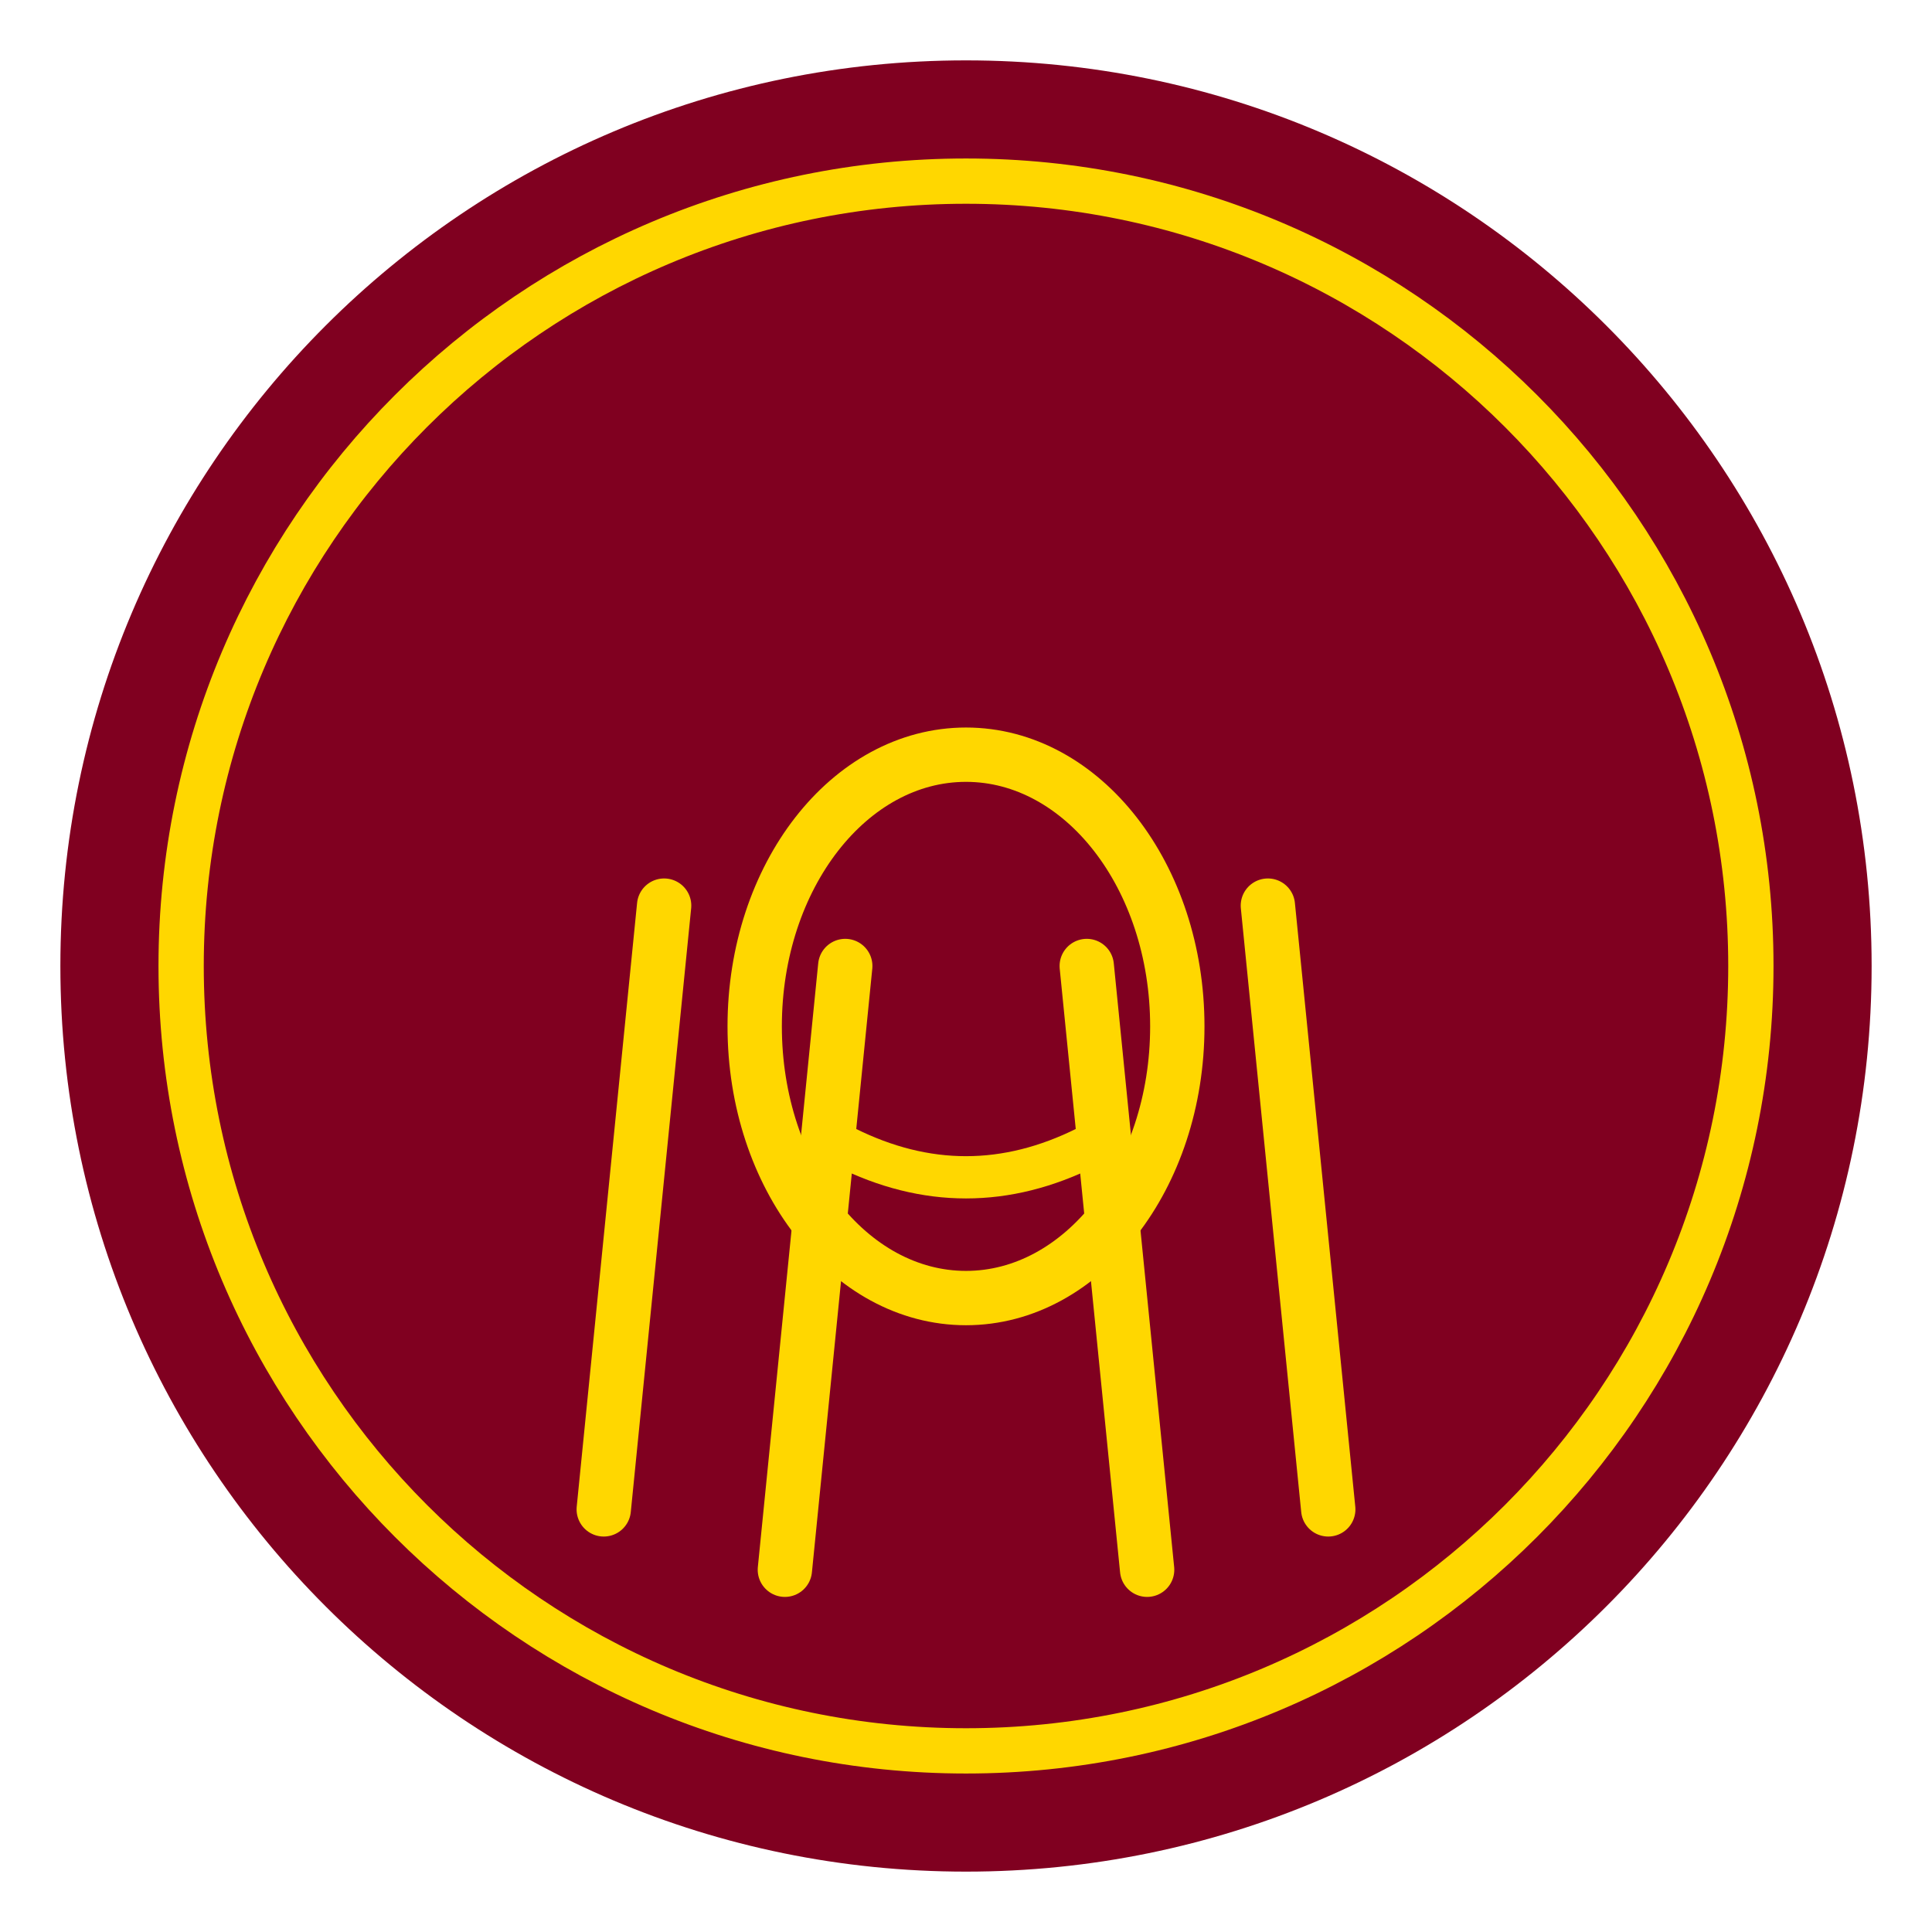
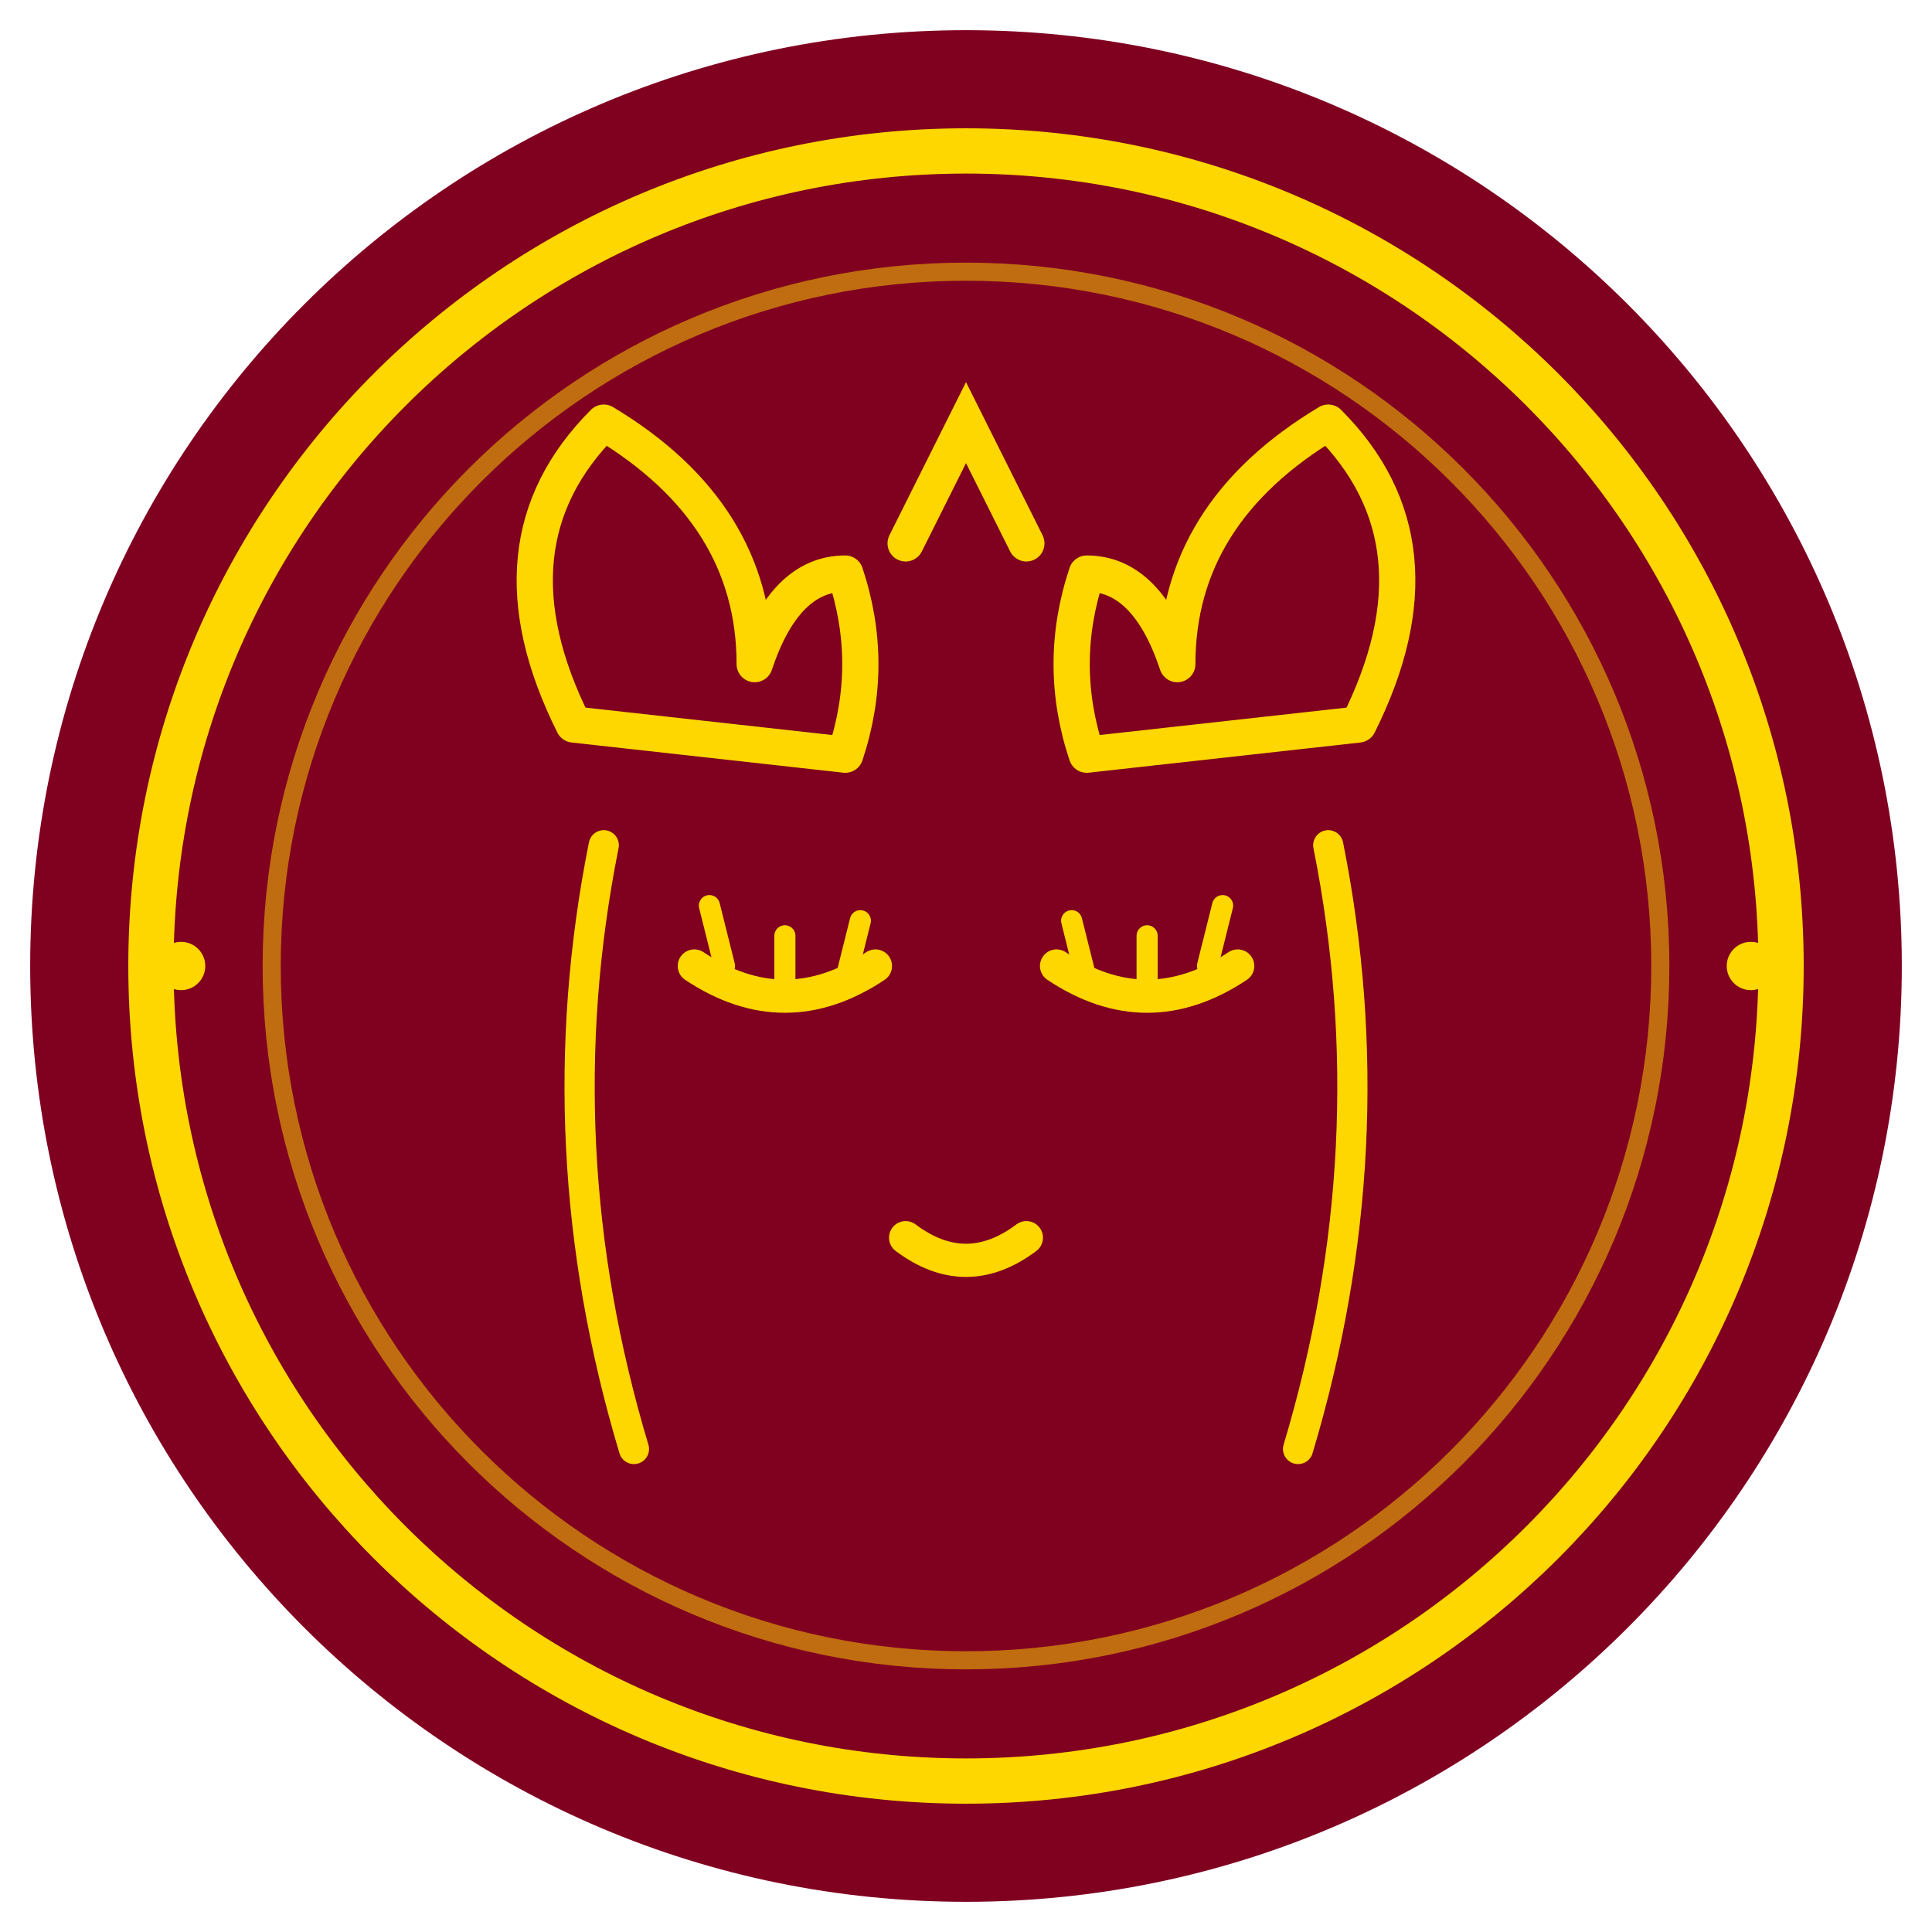
<svg xmlns="http://www.w3.org/2000/svg" viewBox="0 0 64 64">
-   <circle cx="32" cy="32" r="30" fill="#800020" />
-   <circle cx="32" cy="32" r="26" fill="none" stroke="#FFD700" stroke-width="1.5" />
-   <ellipse cx="32" cy="34" rx="7" ry="9" fill="none" stroke="#FFD700" stroke-width="1.8" />
-   <path d="M22 30 L20 50 M28 32 L26 52 M36 32 L38 52 M42 30 L44 50" stroke="#FFD700" stroke-width="1.8" fill="none" stroke-linecap="round" />
-   <path d="M28 38 Q32 40 36 38" stroke="#FFD700" stroke-width="1.4" fill="none" stroke-linecap="round" />
+   <circle cx="32" cy="32" r="31" fill="#800020" />
+   <circle cx="32" cy="32" r="27" fill="none" stroke="#FFD700" stroke-width="1.5" />
+   <circle cx="32" cy="32" r="23" fill="none" stroke="#FFD700" stroke-width="0.6" opacity="0.5" />
+   <path d="M 19 24 Q 16 18 20 14 Q 25 17 25 22 Q 26 19 28 19 Q 29 22 28 25 Z" fill="none" stroke="#FFD700" stroke-width="1.2" stroke-linejoin="round" />
+   <path d="M 45 24 Q 48 18 44 14 Q 39 17 39 22 Q 38 19 36 19 Q 35 22 36 25 Z" fill="none" stroke="#FFD700" stroke-width="1.2" stroke-linejoin="round" />
+   <path d="M 30 18 L 32 14 L 34 18" fill="none" stroke="#FFD700" stroke-width="1.2" stroke-linecap="round" />
+   <path d="M 23 32 Q 26 34 29 32" fill="none" stroke="#FFD700" stroke-width="1.1" stroke-linecap="round" />
+   <path d="M 35 32 Q 38 34 41 32" fill="none" stroke="#FFD700" stroke-width="1.1" stroke-linecap="round" />
+   <path d="M 24 32 L 23.5 30 M 26 33 L 26 31 M 28 32.5 L 28.5 30.5" stroke="#FFD700" stroke-width="0.7" stroke-linecap="round" />
+   <path d="M 36 32.5 L 35.5 30.5 M 38 33 L 38 31 M 40 32 L 40.5 30" stroke="#FFD700" stroke-width="0.7" stroke-linecap="round" />
+   <path d="M 30 41 Q 32 42.5 34 41" fill="none" stroke="#FFD700" stroke-width="1.1" stroke-linecap="round" />
+   <path d="M 20 28 Q 18 38 21 48" fill="none" stroke="#FFD700" stroke-width="1" stroke-linecap="round" />
+   <path d="M 44 28 Q 46 38 43 48" fill="none" stroke="#FFD700" stroke-width="1" stroke-linecap="round" />
+   <circle cx="6" cy="32" r="0.8" fill="#FFD700" />
+   <circle cx="58" cy="32" r="0.8" fill="#FFD700" />
</svg>
